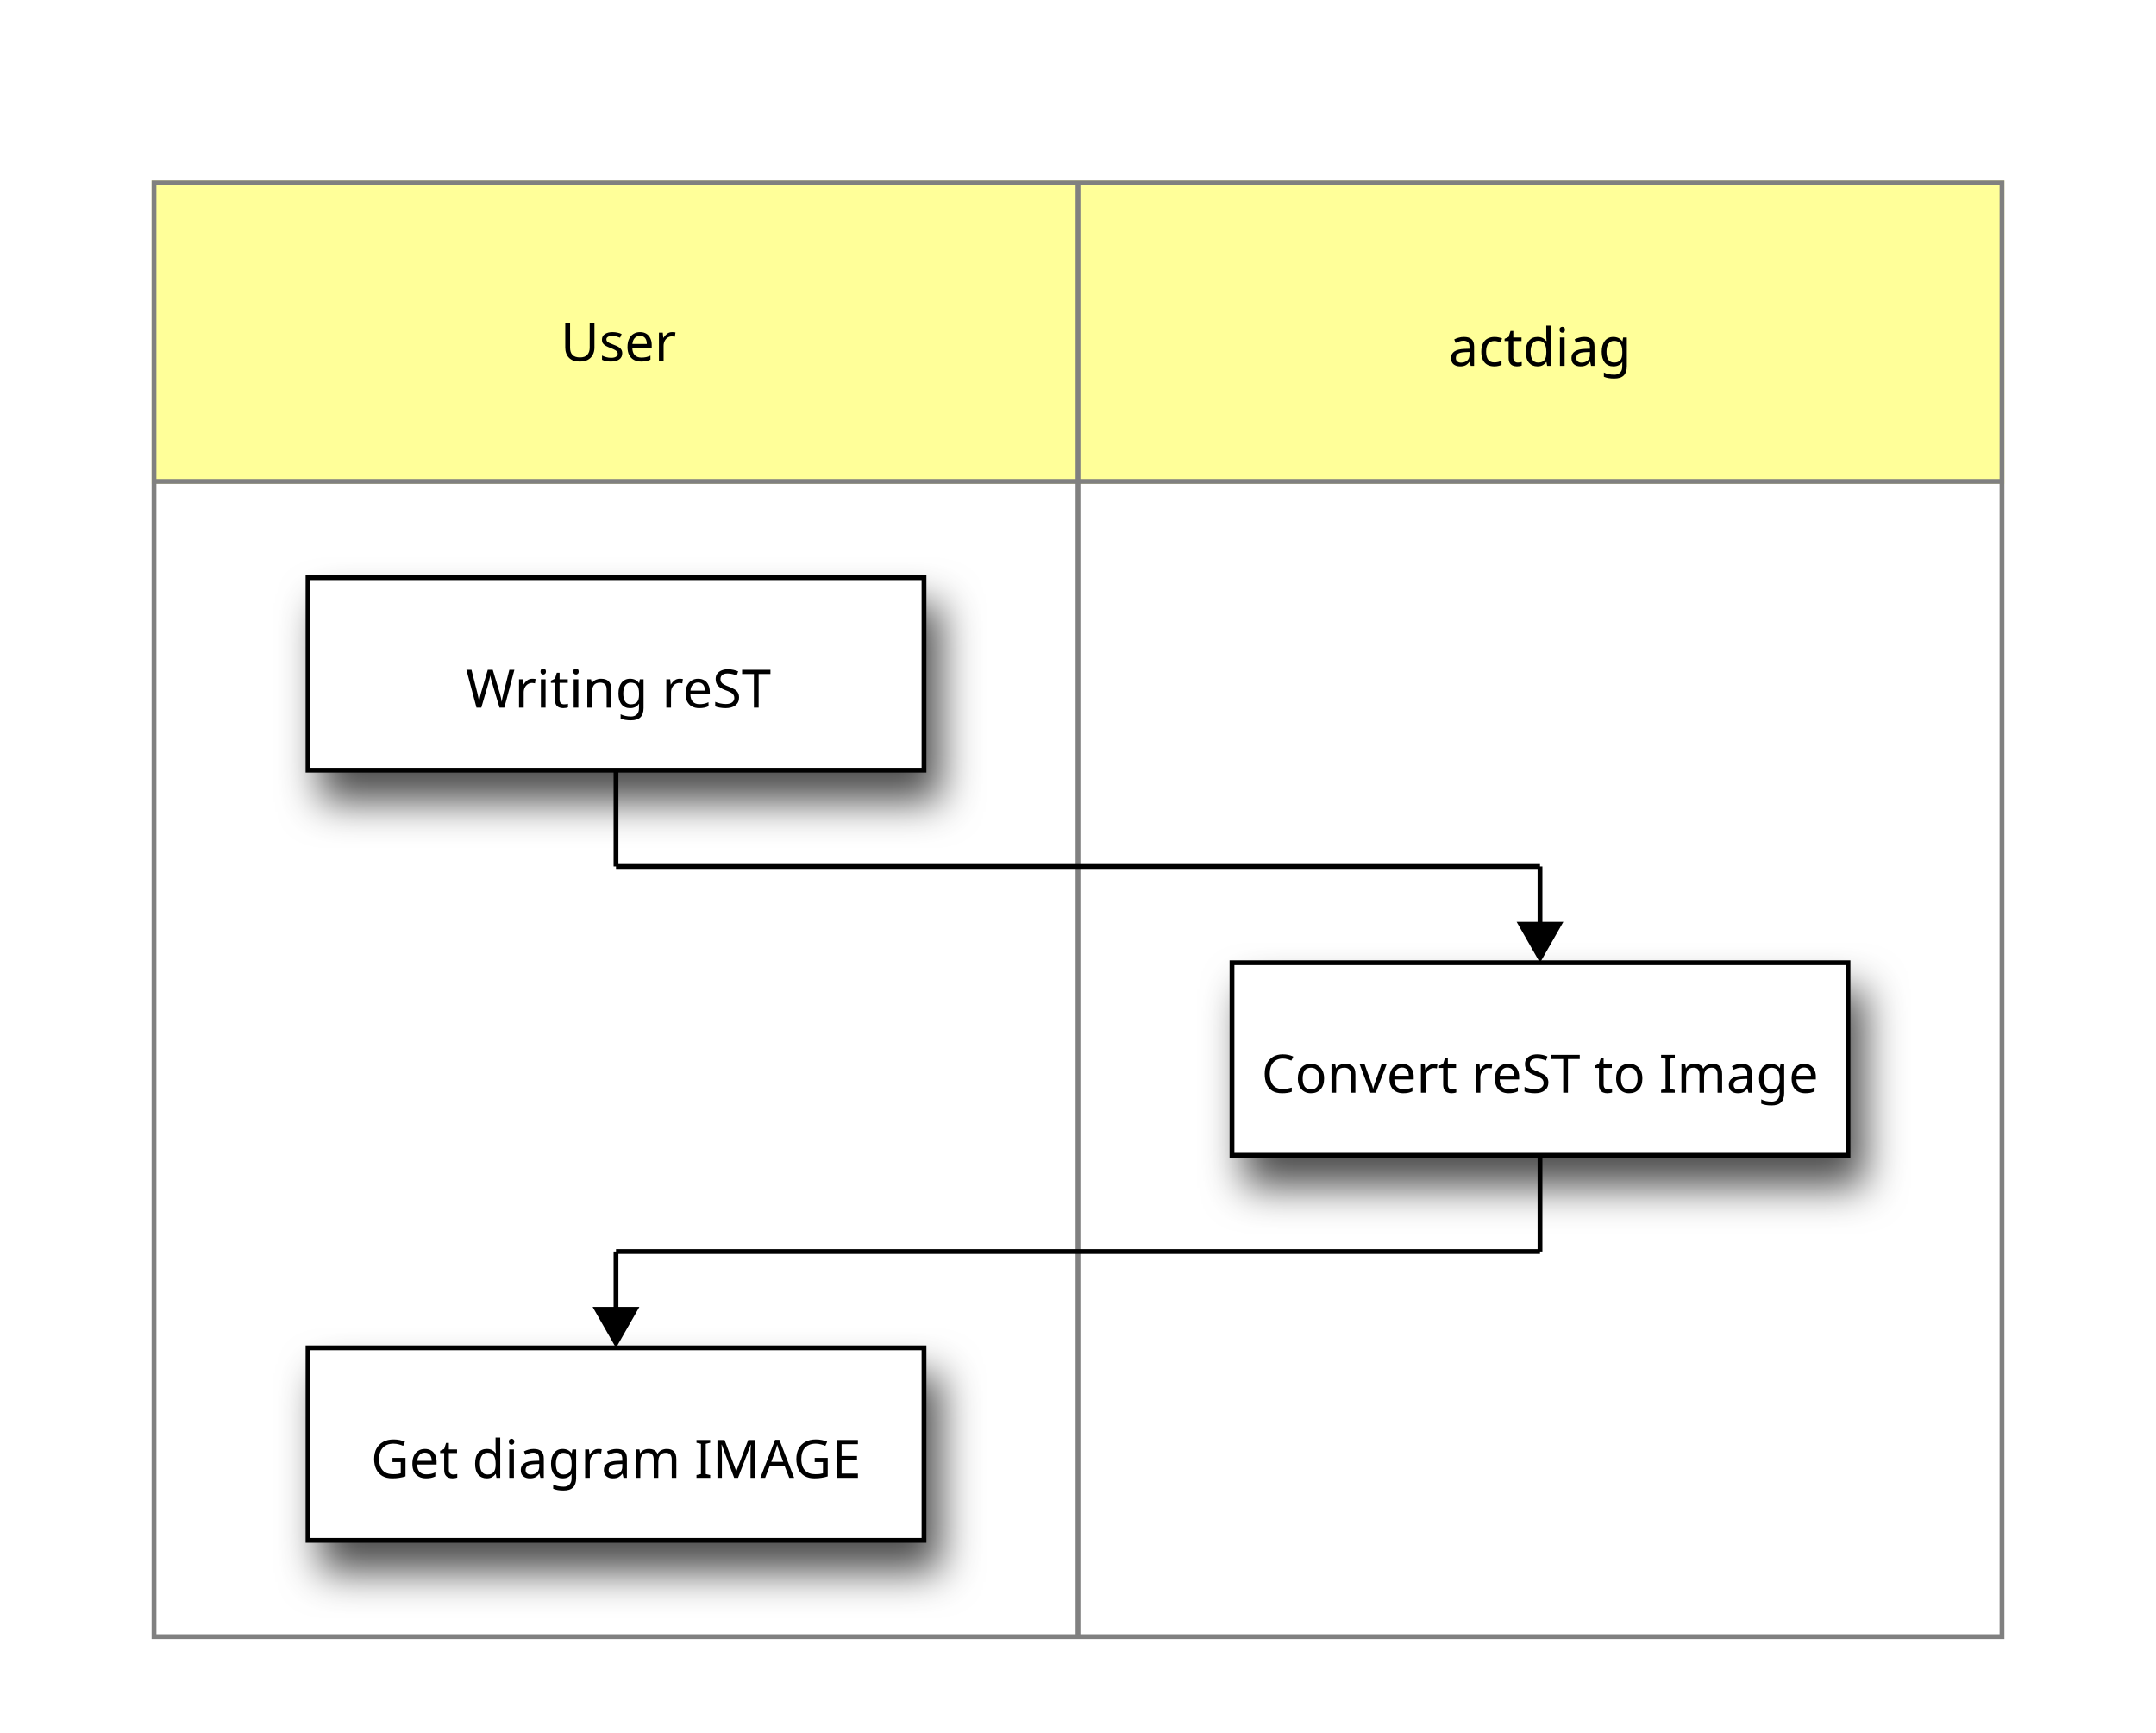
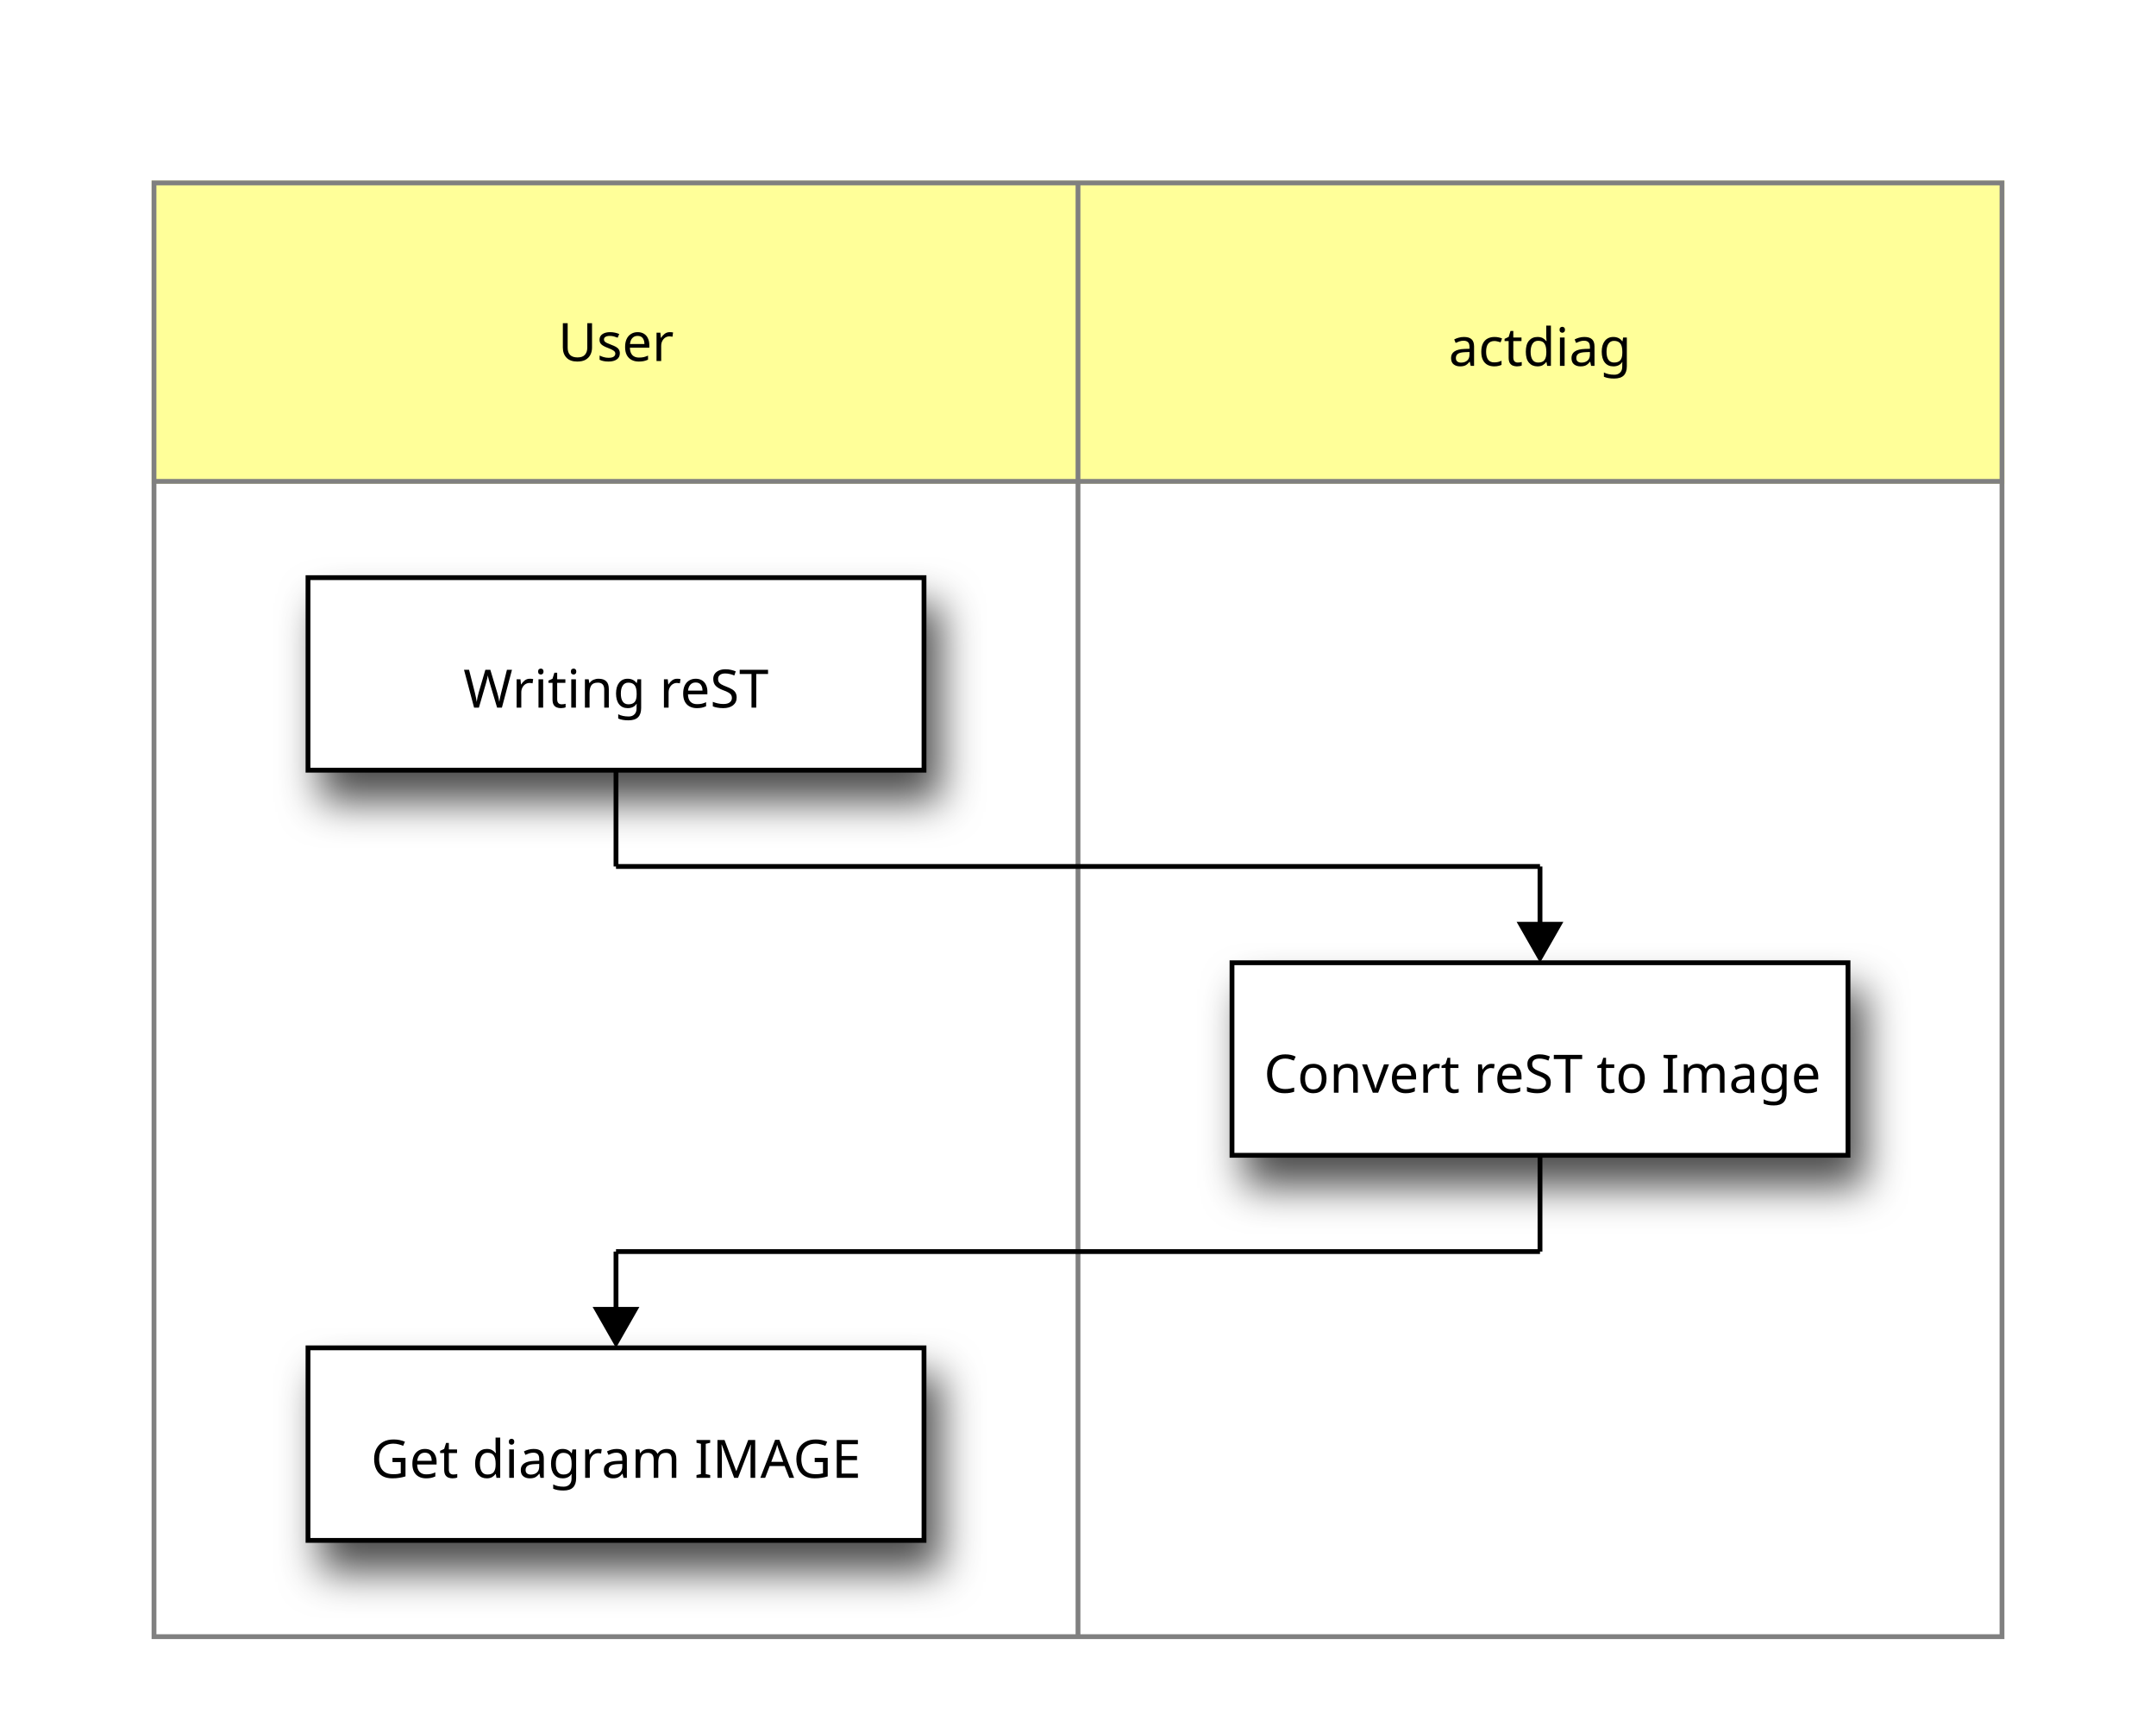
<svg xmlns="http://www.w3.org/2000/svg" viewBox="0 0 448 360">
  <defs id="defs_block">
    <filter height="1.504" id="filter_blur" width="1.157" x="-0.079" y="-0.252">
      <feGaussianBlur id="feGaussianBlur3780" stdDeviation="4.2" />
    </filter>
  </defs>
  <rect fill="rgb(0,0,0)" height="40" stroke="rgb(0,0,0)" style="filter:url(#filter_blur);opacity:0.7;fill-opacity:1" width="128" x="67" y="126" />
  <rect fill="rgb(0,0,0)" height="40" stroke="rgb(0,0,0)" style="filter:url(#filter_blur);opacity:0.7;fill-opacity:1" width="128" x="259" y="206" />
  <rect fill="rgb(0,0,0)" height="40" stroke="rgb(0,0,0)" style="filter:url(#filter_blur);opacity:0.7;fill-opacity:1" width="128" x="67" y="286" />
  <rect fill="#ffff99" height="62" stroke="#ffff99" width="192" x="32" y="38" />
-   <text fill="rgb(0,0,0)" font-family="sans-serif" font-size="11" font-style="normal" font-weight="normal" text-anchor="middle" textLength="23" x="128.5" y="75">User</text>
+   <text fill="rgb(0,0,0)" font-family="sans-serif" font-size="11" font-style="normal" font-weight="normal" text-anchor="middle" textLength="24" x="128.0" y="75">User</text>
  <rect fill="#ffff99" height="62" stroke="#ffff99" width="192" x="224" y="38" />
  <text fill="rgb(0,0,0)" font-family="sans-serif" font-size="11" font-style="normal" font-weight="normal" text-anchor="middle" textLength="36" x="320.0" y="76">actdiag</text>
  <rect fill="none" height="302" stroke="gray" width="384" x="32" y="38" />
  <path d="M 32 100 L 416 100" fill="none" stroke="gray" />
  <path d="M 224 38 L 224 340" fill="none" stroke="gray" />
  <rect fill="rgb(255,255,255)" height="40" stroke="rgb(0,0,0)" width="128" x="64" y="120" />
-   <text fill="rgb(0,0,0)" font-family="sans-serif" font-size="11" font-style="normal" font-weight="normal" text-anchor="middle" textLength="63" x="128.5" y="147">Writing reST</text>
+   <text fill="rgb(0,0,0)" font-family="sans-serif" font-size="11" font-style="normal" font-weight="normal" text-anchor="middle" textLength="62" x="128.0" y="147">Writing reST</text>
  <rect fill="rgb(255,255,255)" height="40" stroke="rgb(0,0,0)" width="128" x="256" y="200" />
-   <text fill="rgb(0,0,0)" font-family="sans-serif" font-size="11" font-style="normal" font-weight="normal" text-anchor="middle" textLength="116" x="320.0" y="227">Convert reST to Image</text>
+   <text fill="rgb(0,0,0)" font-family="sans-serif" font-size="11" font-style="normal" font-weight="normal" text-anchor="middle" textLength="115" x="320.5" y="227">Convert reST to Image</text>
  <rect fill="rgb(255,255,255)" height="40" stroke="rgb(0,0,0)" width="128" x="64" y="280" />
  <text fill="rgb(0,0,0)" font-family="sans-serif" font-size="11" font-style="normal" font-weight="normal" text-anchor="middle" textLength="100" x="128.0" y="307">Get diagram IMAGE</text>
  <path d="M 128 160 L 128 180" fill="none" stroke="rgb(0,0,0)" />
  <path d="M 128 180 L 320 180" fill="none" stroke="rgb(0,0,0)" />
  <path d="M 320 180 L 320 192" fill="none" stroke="rgb(0,0,0)" />
  <polygon fill="rgb(0,0,0)" points="320,199 316,192 324,192 320,199" stroke="rgb(0,0,0)" />
  <path d="M 320 240 L 320 260" fill="none" stroke="rgb(0,0,0)" />
  <path d="M 128 260 L 320 260" fill="none" stroke="rgb(0,0,0)" />
  <path d="M 128 260 L 128 272" fill="none" stroke="rgb(0,0,0)" />
  <polygon fill="rgb(0,0,0)" points="128,279 124,272 132,272 128,279" stroke="rgb(0,0,0)" />
</svg>
